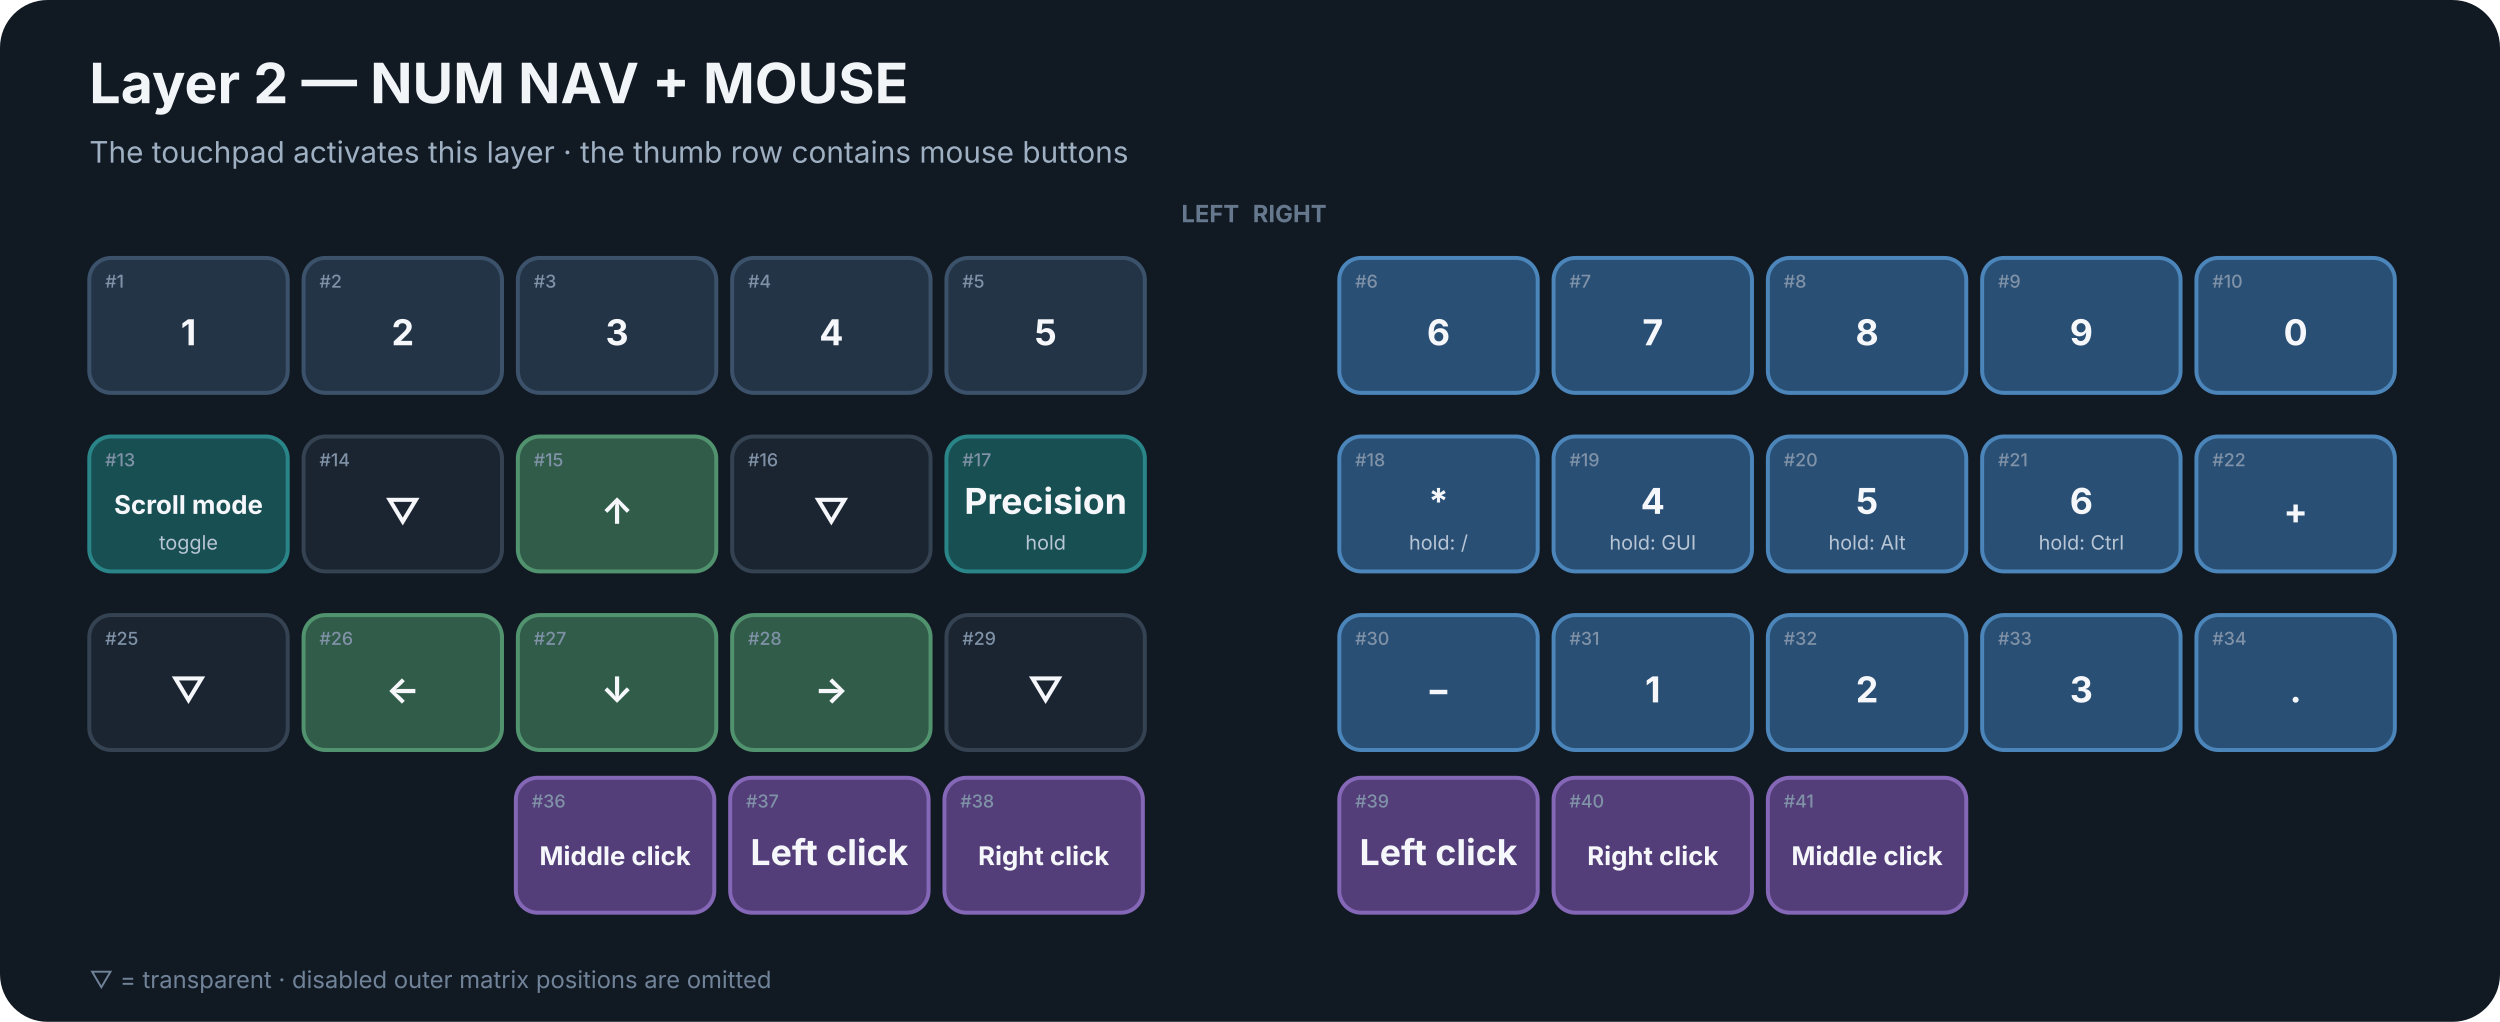
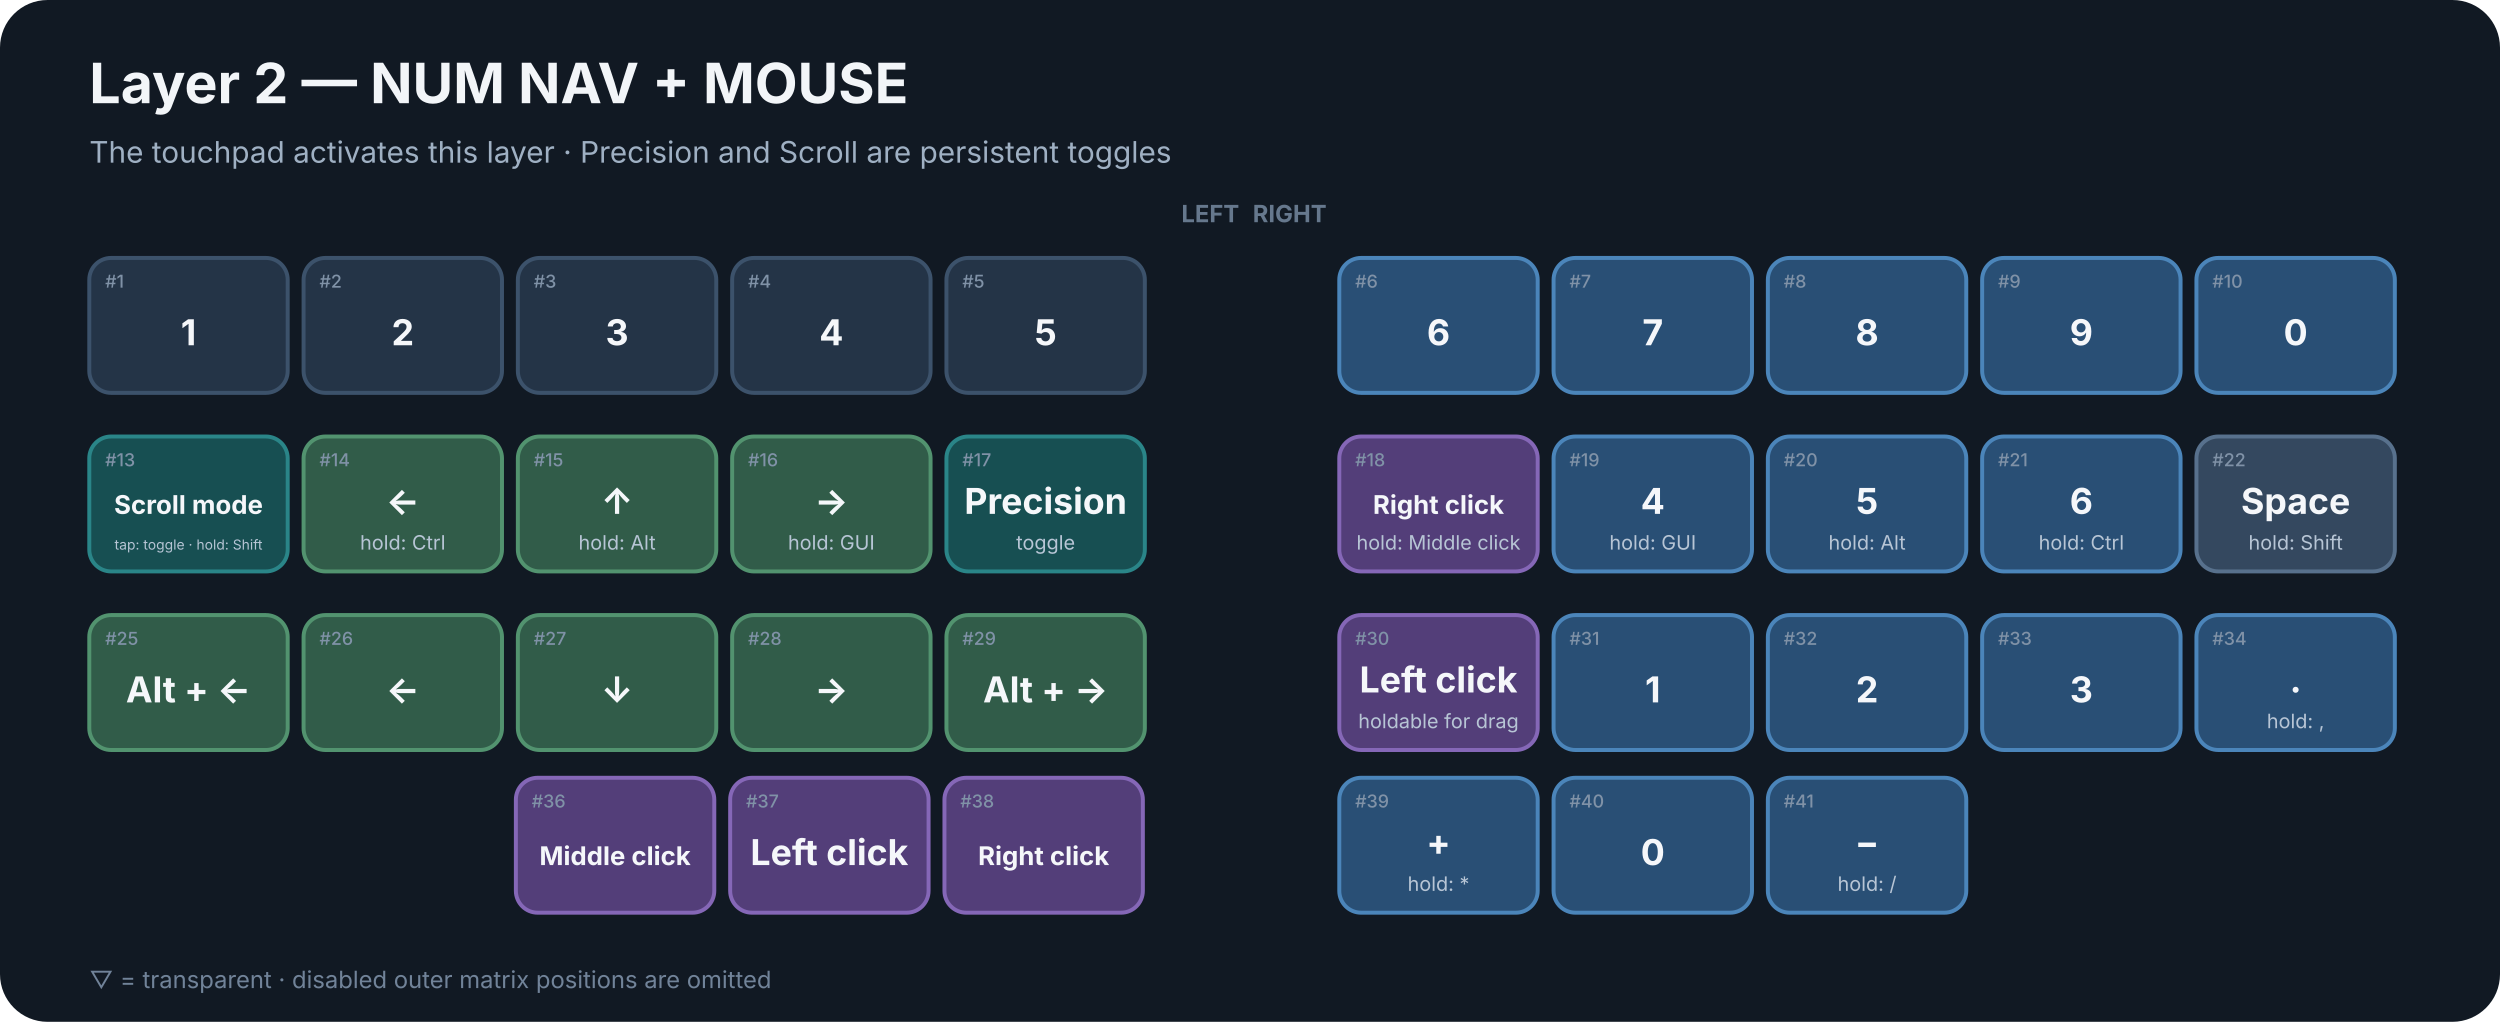
<svg xmlns="http://www.w3.org/2000/svg" width="1260" height="515" viewBox="0 0 1260 515">
  <rect width="100%" height="100%" rx="24" fill="#111923" />
  <text x="45" y="52" text-anchor="start" font-family="-apple-system, BlinkMacSystemFont, Segoe UI, sans-serif" font-size="28" font-weight="700" fill="#f2f5f8">Layer 2 — NUM NAV + MOUSE</text>
-   <text x="45" y="82" text-anchor="start" font-family="-apple-system, BlinkMacSystemFont, Segoe UI, sans-serif" font-size="15" font-weight="400" fill="#9fb0c3">The touchpad activates this layer · the thumb row contains mouse buttons</text>
+   <text x="45" y="82" text-anchor="start" font-family="-apple-system, BlinkMacSystemFont, Segoe UI, sans-serif" font-size="15" font-weight="400" fill="#9fb0c3">The touchpad activates this layer · Precision and Scroll are persistent toggles</text>
  <text x="610" y="112" text-anchor="middle" font-family="-apple-system, BlinkMacSystemFont, Segoe UI, sans-serif" font-size="12" font-weight="700" fill="#66788d">LEFT</text>
  <text x="650" y="112" text-anchor="middle" font-family="-apple-system, BlinkMacSystemFont, Segoe UI, sans-serif" font-size="12" font-weight="700" fill="#66788d">RIGHT</text>
  <rect x="45" y="130" width="100" height="68" rx="11" fill="#243447" stroke="#3c526b" stroke-width="2" />
  <text x="53" y="145" text-anchor="start" font-family="-apple-system, BlinkMacSystemFont, Segoe UI, sans-serif" font-size="9" font-weight="500" fill="#8092a7">#1</text>
  <text x="95.0" y="174" text-anchor="middle" font-family="-apple-system, BlinkMacSystemFont, Segoe UI, sans-serif" font-size="18" font-weight="650" fill="#f5f7fa">1</text>
  <rect x="153" y="130" width="100" height="68" rx="11" fill="#243447" stroke="#3c526b" stroke-width="2" />
  <text x="161" y="145" text-anchor="start" font-family="-apple-system, BlinkMacSystemFont, Segoe UI, sans-serif" font-size="9" font-weight="500" fill="#8092a7">#2</text>
  <text x="203.0" y="174" text-anchor="middle" font-family="-apple-system, BlinkMacSystemFont, Segoe UI, sans-serif" font-size="18" font-weight="650" fill="#f5f7fa">2</text>
  <rect x="261" y="130" width="100" height="68" rx="11" fill="#243447" stroke="#3c526b" stroke-width="2" />
  <text x="269" y="145" text-anchor="start" font-family="-apple-system, BlinkMacSystemFont, Segoe UI, sans-serif" font-size="9" font-weight="500" fill="#8092a7">#3</text>
  <text x="311.0" y="174" text-anchor="middle" font-family="-apple-system, BlinkMacSystemFont, Segoe UI, sans-serif" font-size="18" font-weight="650" fill="#f5f7fa">3</text>
  <rect x="369" y="130" width="100" height="68" rx="11" fill="#243447" stroke="#3c526b" stroke-width="2" />
  <text x="377" y="145" text-anchor="start" font-family="-apple-system, BlinkMacSystemFont, Segoe UI, sans-serif" font-size="9" font-weight="500" fill="#8092a7">#4</text>
  <text x="419.0" y="174" text-anchor="middle" font-family="-apple-system, BlinkMacSystemFont, Segoe UI, sans-serif" font-size="18" font-weight="650" fill="#f5f7fa">4</text>
  <rect x="477" y="130" width="100" height="68" rx="11" fill="#243447" stroke="#3c526b" stroke-width="2" />
  <text x="485" y="145" text-anchor="start" font-family="-apple-system, BlinkMacSystemFont, Segoe UI, sans-serif" font-size="9" font-weight="500" fill="#8092a7">#5</text>
  <text x="527.0" y="174" text-anchor="middle" font-family="-apple-system, BlinkMacSystemFont, Segoe UI, sans-serif" font-size="18" font-weight="650" fill="#f5f7fa">5</text>
  <rect x="675" y="130" width="100" height="68" rx="11" fill="#294f75" stroke="#4b85ba" stroke-width="2" />
  <text x="683" y="145" text-anchor="start" font-family="-apple-system, BlinkMacSystemFont, Segoe UI, sans-serif" font-size="9" font-weight="500" fill="#8092a7">#6</text>
  <text x="725.0" y="174" text-anchor="middle" font-family="-apple-system, BlinkMacSystemFont, Segoe UI, sans-serif" font-size="18" font-weight="650" fill="#f5f7fa">6</text>
  <rect x="783" y="130" width="100" height="68" rx="11" fill="#294f75" stroke="#4b85ba" stroke-width="2" />
  <text x="791" y="145" text-anchor="start" font-family="-apple-system, BlinkMacSystemFont, Segoe UI, sans-serif" font-size="9" font-weight="500" fill="#8092a7">#7</text>
  <text x="833.0" y="174" text-anchor="middle" font-family="-apple-system, BlinkMacSystemFont, Segoe UI, sans-serif" font-size="18" font-weight="650" fill="#f5f7fa">7</text>
  <rect x="891" y="130" width="100" height="68" rx="11" fill="#294f75" stroke="#4b85ba" stroke-width="2" />
  <text x="899" y="145" text-anchor="start" font-family="-apple-system, BlinkMacSystemFont, Segoe UI, sans-serif" font-size="9" font-weight="500" fill="#8092a7">#8</text>
  <text x="941.0" y="174" text-anchor="middle" font-family="-apple-system, BlinkMacSystemFont, Segoe UI, sans-serif" font-size="18" font-weight="650" fill="#f5f7fa">8</text>
  <rect x="999" y="130" width="100" height="68" rx="11" fill="#294f75" stroke="#4b85ba" stroke-width="2" />
  <text x="1007" y="145" text-anchor="start" font-family="-apple-system, BlinkMacSystemFont, Segoe UI, sans-serif" font-size="9" font-weight="500" fill="#8092a7">#9</text>
  <text x="1049.0" y="174" text-anchor="middle" font-family="-apple-system, BlinkMacSystemFont, Segoe UI, sans-serif" font-size="18" font-weight="650" fill="#f5f7fa">9</text>
  <rect x="1107" y="130" width="100" height="68" rx="11" fill="#294f75" stroke="#4b85ba" stroke-width="2" />
  <text x="1115" y="145" text-anchor="start" font-family="-apple-system, BlinkMacSystemFont, Segoe UI, sans-serif" font-size="9" font-weight="500" fill="#8092a7">#10</text>
  <text x="1157.0" y="174" text-anchor="middle" font-family="-apple-system, BlinkMacSystemFont, Segoe UI, sans-serif" font-size="18" font-weight="650" fill="#f5f7fa">0</text>
  <rect x="45" y="220" width="100" height="68" rx="11" fill="#174f52" stroke="#2a8588" stroke-width="2" />
  <text x="53" y="235" text-anchor="start" font-family="-apple-system, BlinkMacSystemFont, Segoe UI, sans-serif" font-size="9" font-weight="500" fill="#8092a7">#13</text>
  <text x="95.0" y="259" text-anchor="middle" font-family="-apple-system, BlinkMacSystemFont, Segoe UI, sans-serif" font-size="13" font-weight="650" fill="#f5f7fa">Scroll mode</text>
-   <text x="95.0" y="277" text-anchor="middle" font-family="-apple-system, BlinkMacSystemFont, Segoe UI, sans-serif" font-size="10" font-weight="400" fill="#b7c5d5">toggle</text>
-   <rect x="153" y="220" width="100" height="68" rx="11" fill="#1b2531" stroke="#344252" stroke-width="2" />
+   <text x="95.0" y="277" text-anchor="middle" font-family="-apple-system, BlinkMacSystemFont, Segoe UI, sans-serif" font-size="7" font-weight="400" fill="#b7c5d5">tap: toggle · hold: Shift</text>
+   <rect x="153" y="220" width="100" height="68" rx="11" fill="#315c49" stroke="#52936f" stroke-width="2" />
  <text x="161" y="235" text-anchor="start" font-family="-apple-system, BlinkMacSystemFont, Segoe UI, sans-serif" font-size="9" font-weight="500" fill="#8092a7">#14</text>
-   <text x="203.0" y="264" text-anchor="middle" font-family="-apple-system, BlinkMacSystemFont, Segoe UI, sans-serif" font-size="18" font-weight="650" fill="#f5f7fa">▽</text>
+   <text x="203.0" y="259" text-anchor="middle" font-family="-apple-system, BlinkMacSystemFont, Segoe UI, sans-serif" font-size="18" font-weight="650" fill="#f5f7fa">←</text>
+   <text x="203.0" y="277" text-anchor="middle" font-family="-apple-system, BlinkMacSystemFont, Segoe UI, sans-serif" font-size="10" font-weight="400" fill="#b7c5d5">hold: Ctrl</text>
  <rect x="261" y="220" width="100" height="68" rx="11" fill="#315c49" stroke="#52936f" stroke-width="2" />
  <text x="269" y="235" text-anchor="start" font-family="-apple-system, BlinkMacSystemFont, Segoe UI, sans-serif" font-size="9" font-weight="500" fill="#8092a7">#15</text>
-   <text x="311.0" y="264" text-anchor="middle" font-family="-apple-system, BlinkMacSystemFont, Segoe UI, sans-serif" font-size="18" font-weight="650" fill="#f5f7fa">↑</text>
-   <rect x="369" y="220" width="100" height="68" rx="11" fill="#1b2531" stroke="#344252" stroke-width="2" />
+   <text x="311.0" y="259" text-anchor="middle" font-family="-apple-system, BlinkMacSystemFont, Segoe UI, sans-serif" font-size="18" font-weight="650" fill="#f5f7fa">↑</text>
+   <text x="311.0" y="277" text-anchor="middle" font-family="-apple-system, BlinkMacSystemFont, Segoe UI, sans-serif" font-size="10" font-weight="400" fill="#b7c5d5">hold: Alt</text>
+   <rect x="369" y="220" width="100" height="68" rx="11" fill="#315c49" stroke="#52936f" stroke-width="2" />
  <text x="377" y="235" text-anchor="start" font-family="-apple-system, BlinkMacSystemFont, Segoe UI, sans-serif" font-size="9" font-weight="500" fill="#8092a7">#16</text>
-   <text x="419.0" y="264" text-anchor="middle" font-family="-apple-system, BlinkMacSystemFont, Segoe UI, sans-serif" font-size="18" font-weight="650" fill="#f5f7fa">▽</text>
+   <text x="419.0" y="259" text-anchor="middle" font-family="-apple-system, BlinkMacSystemFont, Segoe UI, sans-serif" font-size="18" font-weight="650" fill="#f5f7fa">→</text>
+   <text x="419.0" y="277" text-anchor="middle" font-family="-apple-system, BlinkMacSystemFont, Segoe UI, sans-serif" font-size="10" font-weight="400" fill="#b7c5d5">hold: GUI</text>
  <rect x="477" y="220" width="100" height="68" rx="11" fill="#174f52" stroke="#2a8588" stroke-width="2" />
  <text x="485" y="235" text-anchor="start" font-family="-apple-system, BlinkMacSystemFont, Segoe UI, sans-serif" font-size="9" font-weight="500" fill="#8092a7">#17</text>
  <text x="527.0" y="259" text-anchor="middle" font-family="-apple-system, BlinkMacSystemFont, Segoe UI, sans-serif" font-size="18" font-weight="650" fill="#f5f7fa">Precision</text>
-   <text x="527.0" y="277" text-anchor="middle" font-family="-apple-system, BlinkMacSystemFont, Segoe UI, sans-serif" font-size="10" font-weight="400" fill="#b7c5d5">hold</text>
-   <rect x="675" y="220" width="100" height="68" rx="11" fill="#294f75" stroke="#4b85ba" stroke-width="2" />
+   <text x="527.0" y="277" text-anchor="middle" font-family="-apple-system, BlinkMacSystemFont, Segoe UI, sans-serif" font-size="10" font-weight="400" fill="#b7c5d5">toggle</text>
+   <rect x="675" y="220" width="100" height="68" rx="11" fill="#533e79" stroke="#8567b7" stroke-width="2" />
  <text x="683" y="235" text-anchor="start" font-family="-apple-system, BlinkMacSystemFont, Segoe UI, sans-serif" font-size="9" font-weight="500" fill="#8092a7">#18</text>
-   <text x="725.0" y="259" text-anchor="middle" font-family="-apple-system, BlinkMacSystemFont, Segoe UI, sans-serif" font-size="18" font-weight="650" fill="#f5f7fa">*</text>
-   <text x="725.0" y="277" text-anchor="middle" font-family="-apple-system, BlinkMacSystemFont, Segoe UI, sans-serif" font-size="10" font-weight="400" fill="#b7c5d5">hold: /</text>
+   <text x="725.0" y="259" text-anchor="middle" font-family="-apple-system, BlinkMacSystemFont, Segoe UI, sans-serif" font-size="13" font-weight="650" fill="#f5f7fa">Right click</text>
+   <text x="725.0" y="277" text-anchor="middle" font-family="-apple-system, BlinkMacSystemFont, Segoe UI, sans-serif" font-size="10" font-weight="400" fill="#b7c5d5">hold: Middle click</text>
  <rect x="783" y="220" width="100" height="68" rx="11" fill="#294f75" stroke="#4b85ba" stroke-width="2" />
  <text x="791" y="235" text-anchor="start" font-family="-apple-system, BlinkMacSystemFont, Segoe UI, sans-serif" font-size="9" font-weight="500" fill="#8092a7">#19</text>
  <text x="833.0" y="259" text-anchor="middle" font-family="-apple-system, BlinkMacSystemFont, Segoe UI, sans-serif" font-size="18" font-weight="650" fill="#f5f7fa">4</text>
  <text x="833.0" y="277" text-anchor="middle" font-family="-apple-system, BlinkMacSystemFont, Segoe UI, sans-serif" font-size="10" font-weight="400" fill="#b7c5d5">hold: GUI</text>
  <rect x="891" y="220" width="100" height="68" rx="11" fill="#294f75" stroke="#4b85ba" stroke-width="2" />
  <text x="899" y="235" text-anchor="start" font-family="-apple-system, BlinkMacSystemFont, Segoe UI, sans-serif" font-size="9" font-weight="500" fill="#8092a7">#20</text>
  <text x="941.0" y="259" text-anchor="middle" font-family="-apple-system, BlinkMacSystemFont, Segoe UI, sans-serif" font-size="18" font-weight="650" fill="#f5f7fa">5</text>
  <text x="941.0" y="277" text-anchor="middle" font-family="-apple-system, BlinkMacSystemFont, Segoe UI, sans-serif" font-size="10" font-weight="400" fill="#b7c5d5">hold: Alt</text>
  <rect x="999" y="220" width="100" height="68" rx="11" fill="#294f75" stroke="#4b85ba" stroke-width="2" />
  <text x="1007" y="235" text-anchor="start" font-family="-apple-system, BlinkMacSystemFont, Segoe UI, sans-serif" font-size="9" font-weight="500" fill="#8092a7">#21</text>
  <text x="1049.0" y="259" text-anchor="middle" font-family="-apple-system, BlinkMacSystemFont, Segoe UI, sans-serif" font-size="18" font-weight="650" fill="#f5f7fa">6</text>
  <text x="1049.0" y="277" text-anchor="middle" font-family="-apple-system, BlinkMacSystemFont, Segoe UI, sans-serif" font-size="10" font-weight="400" fill="#b7c5d5">hold: Ctrl</text>
-   <rect x="1107" y="220" width="100" height="68" rx="11" fill="#294f75" stroke="#4b85ba" stroke-width="2" />
+   <rect x="1107" y="220" width="100" height="68" rx="11" fill="#34485f" stroke="#58718d" stroke-width="2" />
  <text x="1115" y="235" text-anchor="start" font-family="-apple-system, BlinkMacSystemFont, Segoe UI, sans-serif" font-size="9" font-weight="500" fill="#8092a7">#22</text>
-   <text x="1157.0" y="264" text-anchor="middle" font-family="-apple-system, BlinkMacSystemFont, Segoe UI, sans-serif" font-size="18" font-weight="650" fill="#f5f7fa">+</text>
-   <rect x="45" y="310" width="100" height="68" rx="11" fill="#1b2531" stroke="#344252" stroke-width="2" />
+   <text x="1157.0" y="259" text-anchor="middle" font-family="-apple-system, BlinkMacSystemFont, Segoe UI, sans-serif" font-size="18" font-weight="650" fill="#f5f7fa">Space</text>
+   <text x="1157.0" y="277" text-anchor="middle" font-family="-apple-system, BlinkMacSystemFont, Segoe UI, sans-serif" font-size="10" font-weight="400" fill="#b7c5d5">hold: Shift</text>
+   <rect x="45" y="310" width="100" height="68" rx="11" fill="#315c49" stroke="#52936f" stroke-width="2" />
  <text x="53" y="325" text-anchor="start" font-family="-apple-system, BlinkMacSystemFont, Segoe UI, sans-serif" font-size="9" font-weight="500" fill="#8092a7">#25</text>
-   <text x="95.0" y="354" text-anchor="middle" font-family="-apple-system, BlinkMacSystemFont, Segoe UI, sans-serif" font-size="18" font-weight="650" fill="#f5f7fa">▽</text>
+   <text x="95.0" y="354" text-anchor="middle" font-family="-apple-system, BlinkMacSystemFont, Segoe UI, sans-serif" font-size="18" font-weight="650" fill="#f5f7fa">Alt + ←</text>
  <rect x="153" y="310" width="100" height="68" rx="11" fill="#315c49" stroke="#52936f" stroke-width="2" />
  <text x="161" y="325" text-anchor="start" font-family="-apple-system, BlinkMacSystemFont, Segoe UI, sans-serif" font-size="9" font-weight="500" fill="#8092a7">#26</text>
  <text x="203.0" y="354" text-anchor="middle" font-family="-apple-system, BlinkMacSystemFont, Segoe UI, sans-serif" font-size="18" font-weight="650" fill="#f5f7fa">←</text>
  <rect x="261" y="310" width="100" height="68" rx="11" fill="#315c49" stroke="#52936f" stroke-width="2" />
  <text x="269" y="325" text-anchor="start" font-family="-apple-system, BlinkMacSystemFont, Segoe UI, sans-serif" font-size="9" font-weight="500" fill="#8092a7">#27</text>
  <text x="311.0" y="354" text-anchor="middle" font-family="-apple-system, BlinkMacSystemFont, Segoe UI, sans-serif" font-size="18" font-weight="650" fill="#f5f7fa">↓</text>
  <rect x="369" y="310" width="100" height="68" rx="11" fill="#315c49" stroke="#52936f" stroke-width="2" />
  <text x="377" y="325" text-anchor="start" font-family="-apple-system, BlinkMacSystemFont, Segoe UI, sans-serif" font-size="9" font-weight="500" fill="#8092a7">#28</text>
  <text x="419.0" y="354" text-anchor="middle" font-family="-apple-system, BlinkMacSystemFont, Segoe UI, sans-serif" font-size="18" font-weight="650" fill="#f5f7fa">→</text>
-   <rect x="477" y="310" width="100" height="68" rx="11" fill="#1b2531" stroke="#344252" stroke-width="2" />
+   <rect x="477" y="310" width="100" height="68" rx="11" fill="#315c49" stroke="#52936f" stroke-width="2" />
  <text x="485" y="325" text-anchor="start" font-family="-apple-system, BlinkMacSystemFont, Segoe UI, sans-serif" font-size="9" font-weight="500" fill="#8092a7">#29</text>
-   <text x="527.0" y="354" text-anchor="middle" font-family="-apple-system, BlinkMacSystemFont, Segoe UI, sans-serif" font-size="18" font-weight="650" fill="#f5f7fa">▽</text>
-   <rect x="675" y="310" width="100" height="68" rx="11" fill="#294f75" stroke="#4b85ba" stroke-width="2" />
+   <text x="527.0" y="354" text-anchor="middle" font-family="-apple-system, BlinkMacSystemFont, Segoe UI, sans-serif" font-size="18" font-weight="650" fill="#f5f7fa">Alt + →</text>
+   <rect x="675" y="310" width="100" height="68" rx="11" fill="#533e79" stroke="#8567b7" stroke-width="2" />
  <text x="683" y="325" text-anchor="start" font-family="-apple-system, BlinkMacSystemFont, Segoe UI, sans-serif" font-size="9" font-weight="500" fill="#8092a7">#30</text>
-   <text x="725.0" y="354" text-anchor="middle" font-family="-apple-system, BlinkMacSystemFont, Segoe UI, sans-serif" font-size="18" font-weight="650" fill="#f5f7fa">−</text>
+   <text x="725.0" y="349" text-anchor="middle" font-family="-apple-system, BlinkMacSystemFont, Segoe UI, sans-serif" font-size="18" font-weight="650" fill="#f5f7fa">Left click</text>
+   <text x="725.0" y="367" text-anchor="middle" font-family="-apple-system, BlinkMacSystemFont, Segoe UI, sans-serif" font-size="10" font-weight="400" fill="#b7c5d5">holdable for drag</text>
  <rect x="783" y="310" width="100" height="68" rx="11" fill="#294f75" stroke="#4b85ba" stroke-width="2" />
  <text x="791" y="325" text-anchor="start" font-family="-apple-system, BlinkMacSystemFont, Segoe UI, sans-serif" font-size="9" font-weight="500" fill="#8092a7">#31</text>
  <text x="833.0" y="354" text-anchor="middle" font-family="-apple-system, BlinkMacSystemFont, Segoe UI, sans-serif" font-size="18" font-weight="650" fill="#f5f7fa">1</text>
  <rect x="891" y="310" width="100" height="68" rx="11" fill="#294f75" stroke="#4b85ba" stroke-width="2" />
  <text x="899" y="325" text-anchor="start" font-family="-apple-system, BlinkMacSystemFont, Segoe UI, sans-serif" font-size="9" font-weight="500" fill="#8092a7">#32</text>
  <text x="941.0" y="354" text-anchor="middle" font-family="-apple-system, BlinkMacSystemFont, Segoe UI, sans-serif" font-size="18" font-weight="650" fill="#f5f7fa">2</text>
  <rect x="999" y="310" width="100" height="68" rx="11" fill="#294f75" stroke="#4b85ba" stroke-width="2" />
  <text x="1007" y="325" text-anchor="start" font-family="-apple-system, BlinkMacSystemFont, Segoe UI, sans-serif" font-size="9" font-weight="500" fill="#8092a7">#33</text>
  <text x="1049.0" y="354" text-anchor="middle" font-family="-apple-system, BlinkMacSystemFont, Segoe UI, sans-serif" font-size="18" font-weight="650" fill="#f5f7fa">3</text>
  <rect x="1107" y="310" width="100" height="68" rx="11" fill="#294f75" stroke="#4b85ba" stroke-width="2" />
  <text x="1115" y="325" text-anchor="start" font-family="-apple-system, BlinkMacSystemFont, Segoe UI, sans-serif" font-size="9" font-weight="500" fill="#8092a7">#34</text>
-   <text x="1157.0" y="354" text-anchor="middle" font-family="-apple-system, BlinkMacSystemFont, Segoe UI, sans-serif" font-size="18" font-weight="650" fill="#f5f7fa">.</text>
+   <text x="1157.0" y="349" text-anchor="middle" font-family="-apple-system, BlinkMacSystemFont, Segoe UI, sans-serif" font-size="18" font-weight="650" fill="#f5f7fa">.</text>
+   <text x="1157.0" y="367" text-anchor="middle" font-family="-apple-system, BlinkMacSystemFont, Segoe UI, sans-serif" font-size="10" font-weight="400" fill="#b7c5d5">hold: ,</text>
  <rect x="260" y="392" width="100" height="68" rx="11" fill="#533e79" stroke="#8567b7" stroke-width="2" />
  <text x="268" y="407" text-anchor="start" font-family="-apple-system, BlinkMacSystemFont, Segoe UI, sans-serif" font-size="9" font-weight="500" fill="#8092a7">#36</text>
  <text x="310.0" y="436" text-anchor="middle" font-family="-apple-system, BlinkMacSystemFont, Segoe UI, sans-serif" font-size="13" font-weight="650" fill="#f5f7fa">Middle click</text>
  <rect x="368" y="392" width="100" height="68" rx="11" fill="#533e79" stroke="#8567b7" stroke-width="2" />
  <text x="376" y="407" text-anchor="start" font-family="-apple-system, BlinkMacSystemFont, Segoe UI, sans-serif" font-size="9" font-weight="500" fill="#8092a7">#37</text>
  <text x="418.0" y="436" text-anchor="middle" font-family="-apple-system, BlinkMacSystemFont, Segoe UI, sans-serif" font-size="18" font-weight="650" fill="#f5f7fa">Left click</text>
  <rect x="476" y="392" width="100" height="68" rx="11" fill="#533e79" stroke="#8567b7" stroke-width="2" />
  <text x="484" y="407" text-anchor="start" font-family="-apple-system, BlinkMacSystemFont, Segoe UI, sans-serif" font-size="9" font-weight="500" fill="#8092a7">#38</text>
  <text x="526.0" y="436" text-anchor="middle" font-family="-apple-system, BlinkMacSystemFont, Segoe UI, sans-serif" font-size="13" font-weight="650" fill="#f5f7fa">Right click</text>
-   <rect x="675" y="392" width="100" height="68" rx="11" fill="#533e79" stroke="#8567b7" stroke-width="2" />
+   <rect x="675" y="392" width="100" height="68" rx="11" fill="#294f75" stroke="#4b85ba" stroke-width="2" />
  <text x="683" y="407" text-anchor="start" font-family="-apple-system, BlinkMacSystemFont, Segoe UI, sans-serif" font-size="9" font-weight="500" fill="#8092a7">#39</text>
-   <text x="725.0" y="436" text-anchor="middle" font-family="-apple-system, BlinkMacSystemFont, Segoe UI, sans-serif" font-size="18" font-weight="650" fill="#f5f7fa">Left click</text>
-   <rect x="783" y="392" width="100" height="68" rx="11" fill="#533e79" stroke="#8567b7" stroke-width="2" />
+   <text x="725.0" y="431" text-anchor="middle" font-family="-apple-system, BlinkMacSystemFont, Segoe UI, sans-serif" font-size="18" font-weight="650" fill="#f5f7fa">+</text>
+   <text x="725.0" y="449" text-anchor="middle" font-family="-apple-system, BlinkMacSystemFont, Segoe UI, sans-serif" font-size="10" font-weight="400" fill="#b7c5d5">hold: *</text>
+   <rect x="783" y="392" width="100" height="68" rx="11" fill="#294f75" stroke="#4b85ba" stroke-width="2" />
  <text x="791" y="407" text-anchor="start" font-family="-apple-system, BlinkMacSystemFont, Segoe UI, sans-serif" font-size="9" font-weight="500" fill="#8092a7">#40</text>
-   <text x="833.0" y="436" text-anchor="middle" font-family="-apple-system, BlinkMacSystemFont, Segoe UI, sans-serif" font-size="13" font-weight="650" fill="#f5f7fa">Right click</text>
-   <rect x="891" y="392" width="100" height="68" rx="11" fill="#533e79" stroke="#8567b7" stroke-width="2" />
+   <text x="833.0" y="436" text-anchor="middle" font-family="-apple-system, BlinkMacSystemFont, Segoe UI, sans-serif" font-size="18" font-weight="650" fill="#f5f7fa">0</text>
+   <rect x="891" y="392" width="100" height="68" rx="11" fill="#294f75" stroke="#4b85ba" stroke-width="2" />
  <text x="899" y="407" text-anchor="start" font-family="-apple-system, BlinkMacSystemFont, Segoe UI, sans-serif" font-size="9" font-weight="500" fill="#8092a7">#41</text>
-   <text x="941.0" y="436" text-anchor="middle" font-family="-apple-system, BlinkMacSystemFont, Segoe UI, sans-serif" font-size="13" font-weight="650" fill="#f5f7fa">Middle click</text>
+   <text x="941.0" y="431" text-anchor="middle" font-family="-apple-system, BlinkMacSystemFont, Segoe UI, sans-serif" font-size="18" font-weight="650" fill="#f5f7fa">−</text>
+   <text x="941.0" y="449" text-anchor="middle" font-family="-apple-system, BlinkMacSystemFont, Segoe UI, sans-serif" font-size="10" font-weight="400" fill="#b7c5d5">hold: /</text>
  <text x="45" y="498" text-anchor="start" font-family="-apple-system, BlinkMacSystemFont, Segoe UI, sans-serif" font-size="12" font-weight="400" fill="#718399">▽ = transparent · disabled outer matrix positions are omitted</text>
</svg>
